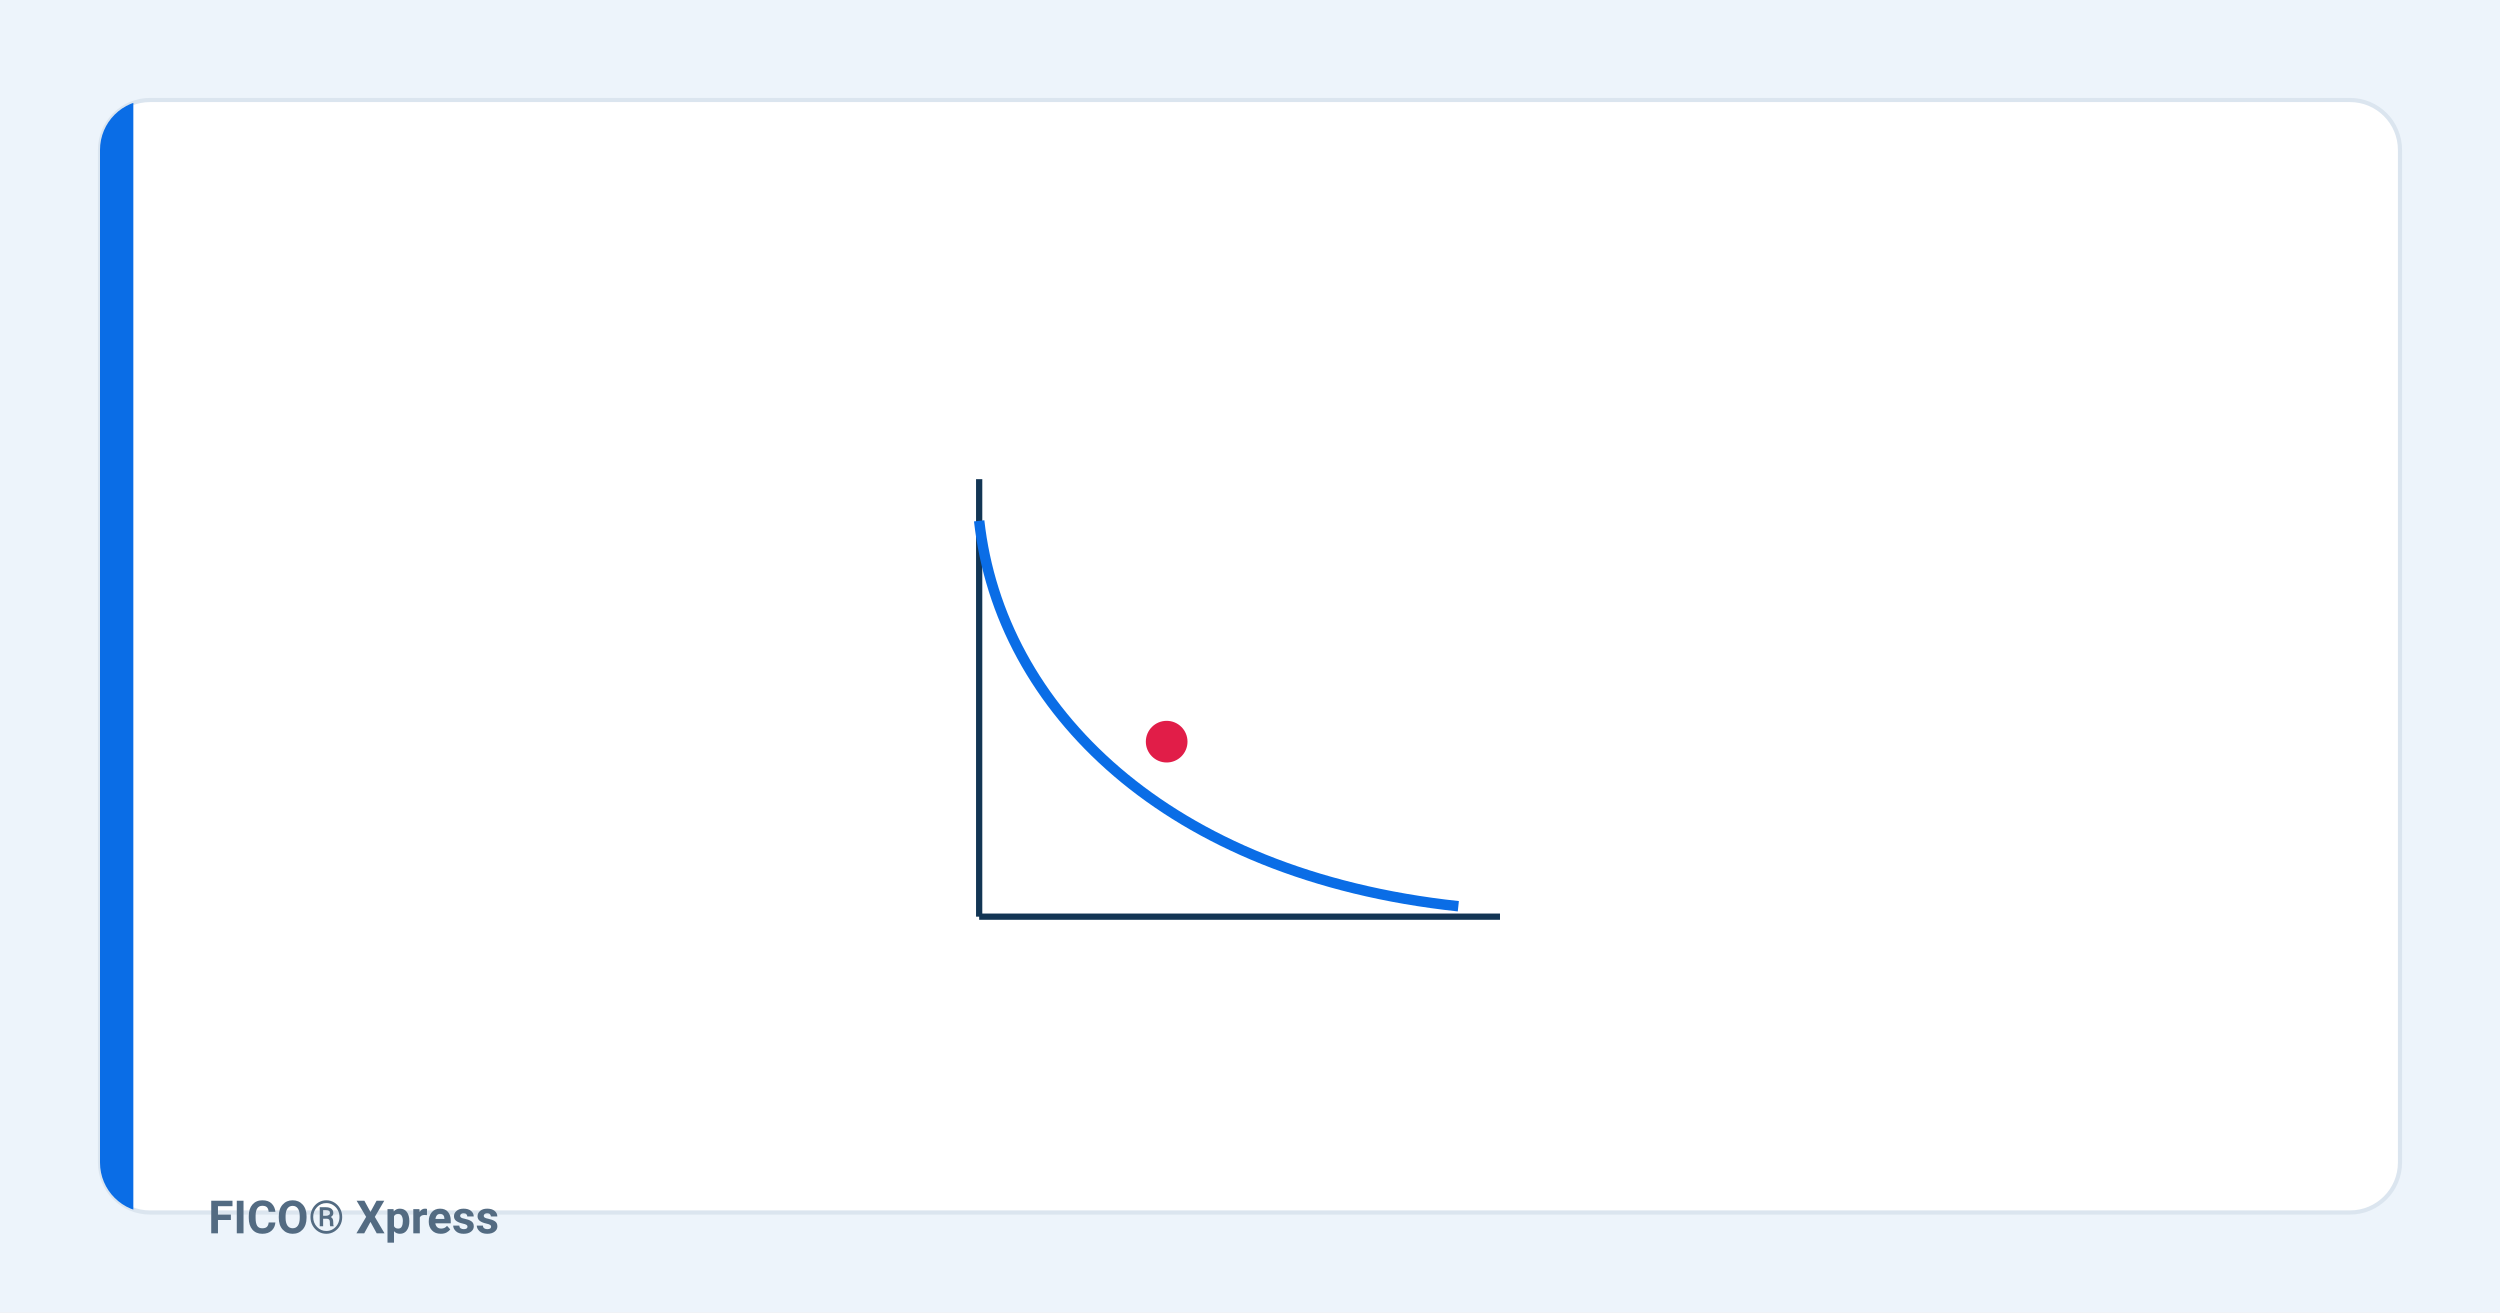
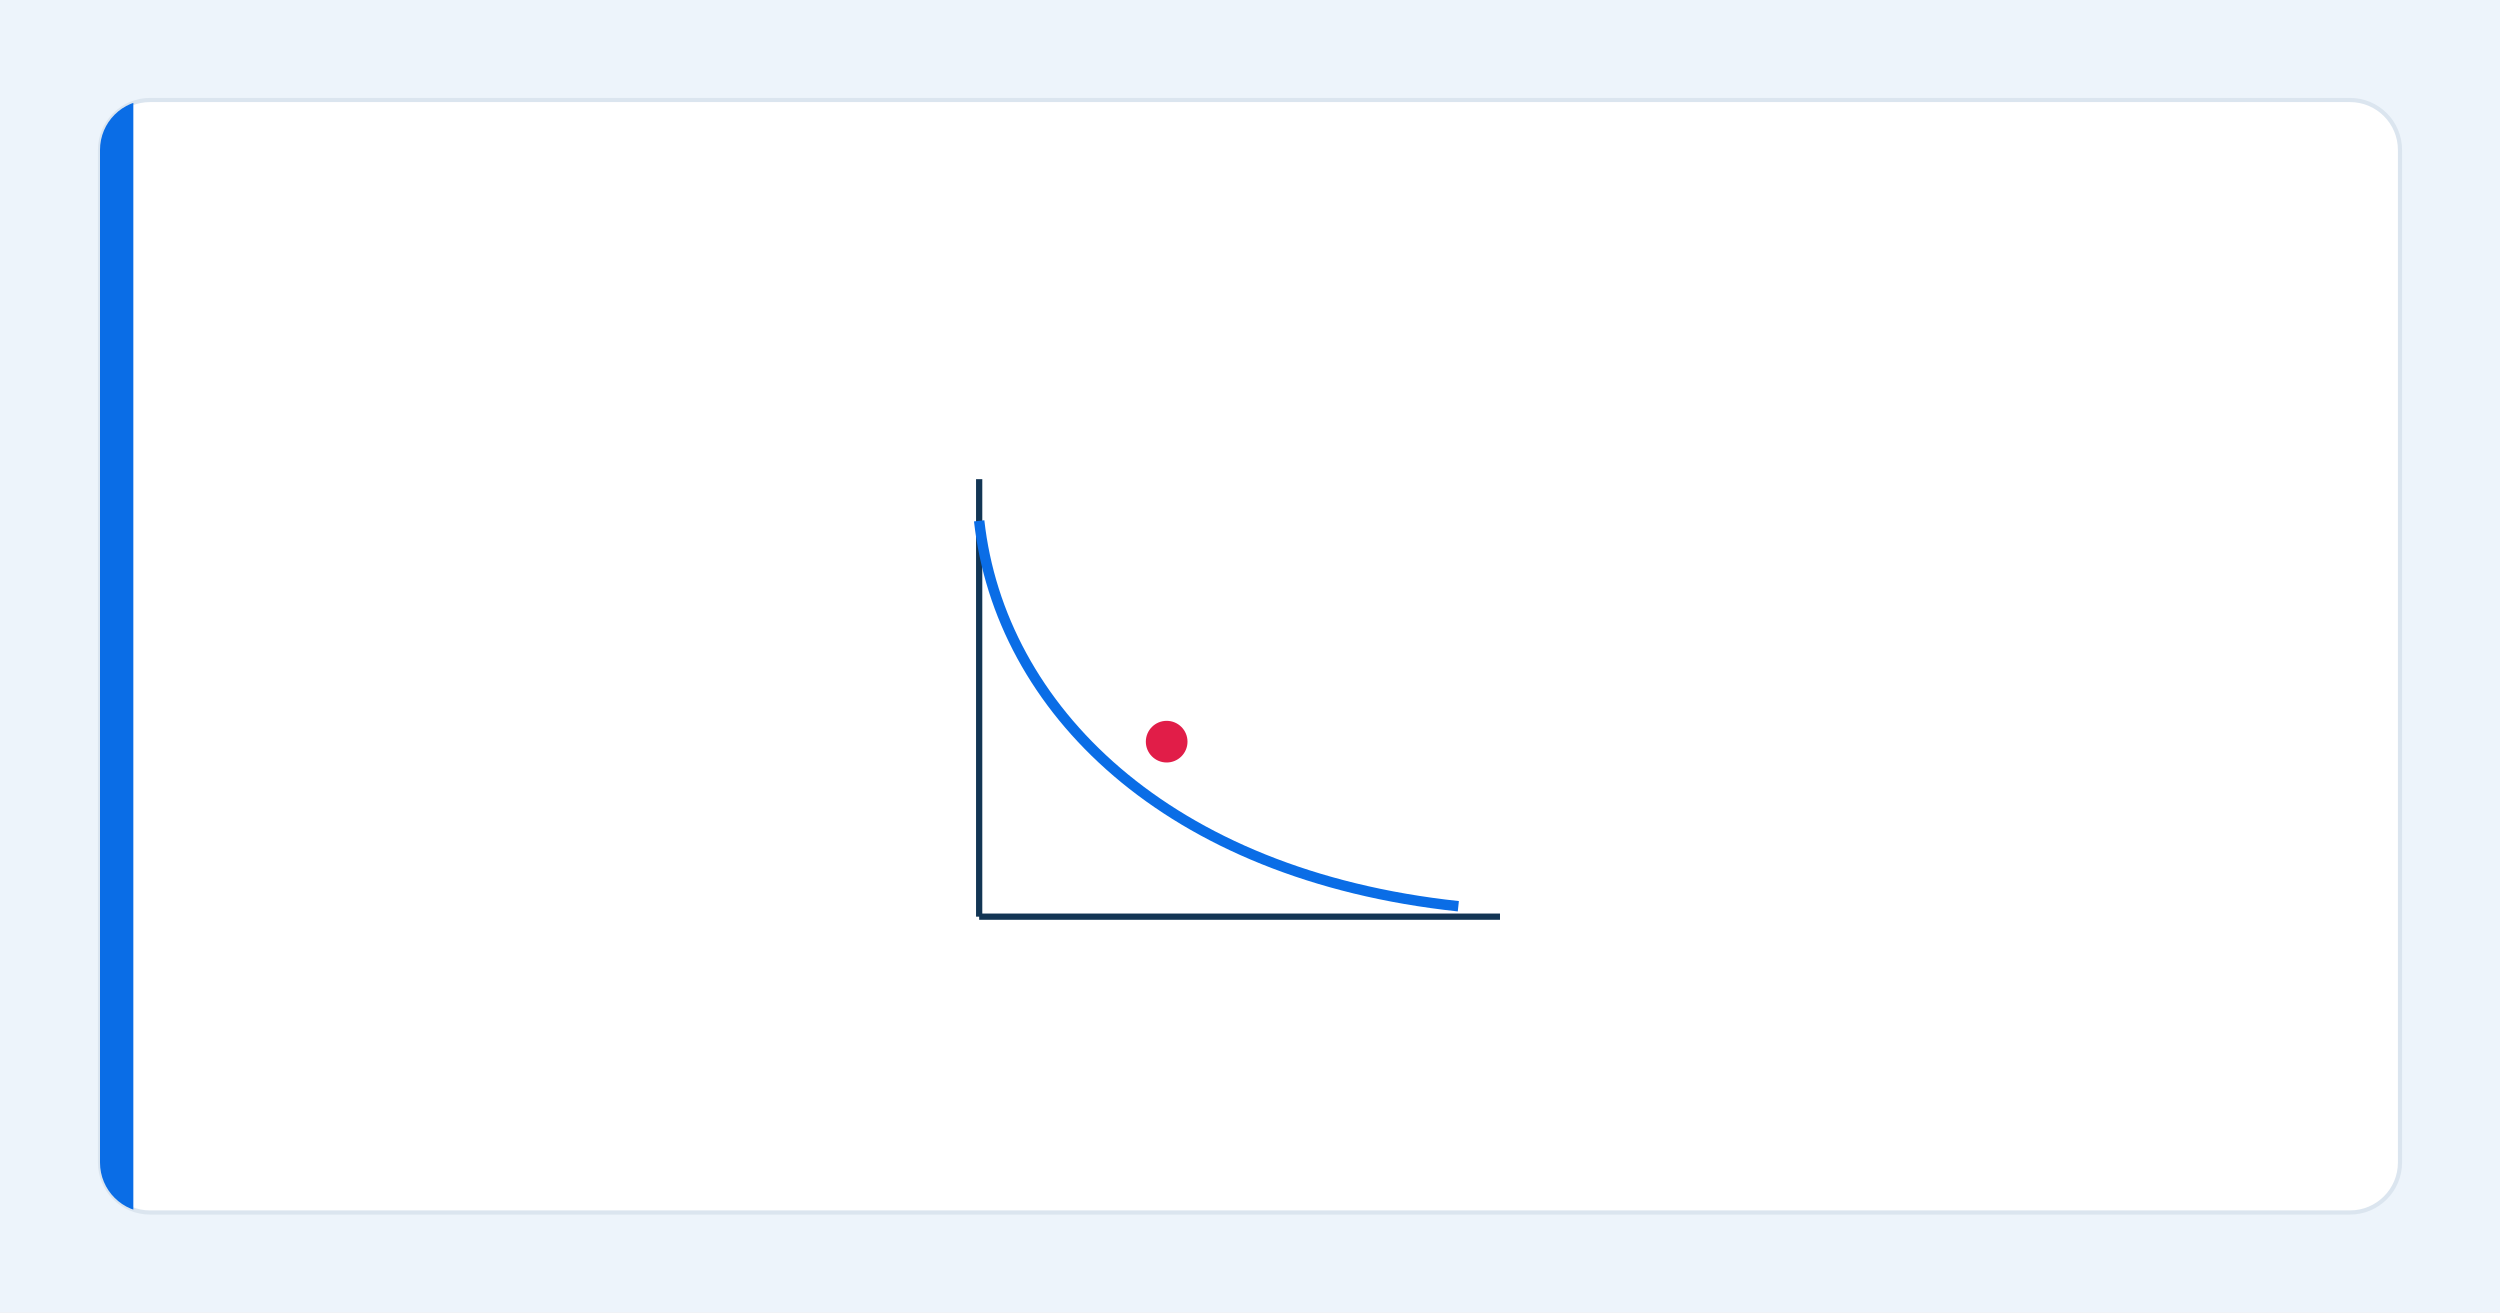
<svg xmlns="http://www.w3.org/2000/svg" width="1200" height="630" viewBox="0 0 1200 630">
  <defs>
    <clipPath id="card">
      <rect x="48" y="48" width="1104" height="534" rx="24" />
    </clipPath>
  </defs>
  <rect width="1200" height="630" fill="#edf4fb" />
  <rect x="48" y="48" width="1104" height="534" rx="24" fill="#ffffff" stroke="#dbe5ef" stroke-width="2" />
  <rect x="48" y="48" width="16" height="534" fill="#0a6de6" clip-path="url(#card)" />
  <g stroke="#123554" stroke-width="3">
    <line x1="470" y1="440" x2="470" y2="230" />
    <line x1="470" y1="440" x2="720" y2="440" />
  </g>
  <path d="M 470 250 C 480 340 560 420 700 435" fill="none" stroke="#0a6de6" stroke-width="5" />
  <circle cx="560" cy="356" r="10" fill="#e11d48" />
-   <text x="100" y="592" fill="#536b82" font-family="ui-sans-serif, system-ui, -apple-system, Segoe UI, Roboto, Arial" font-size="22" font-weight="600">
-     FICO® Xpress
-   </text>
</svg>
